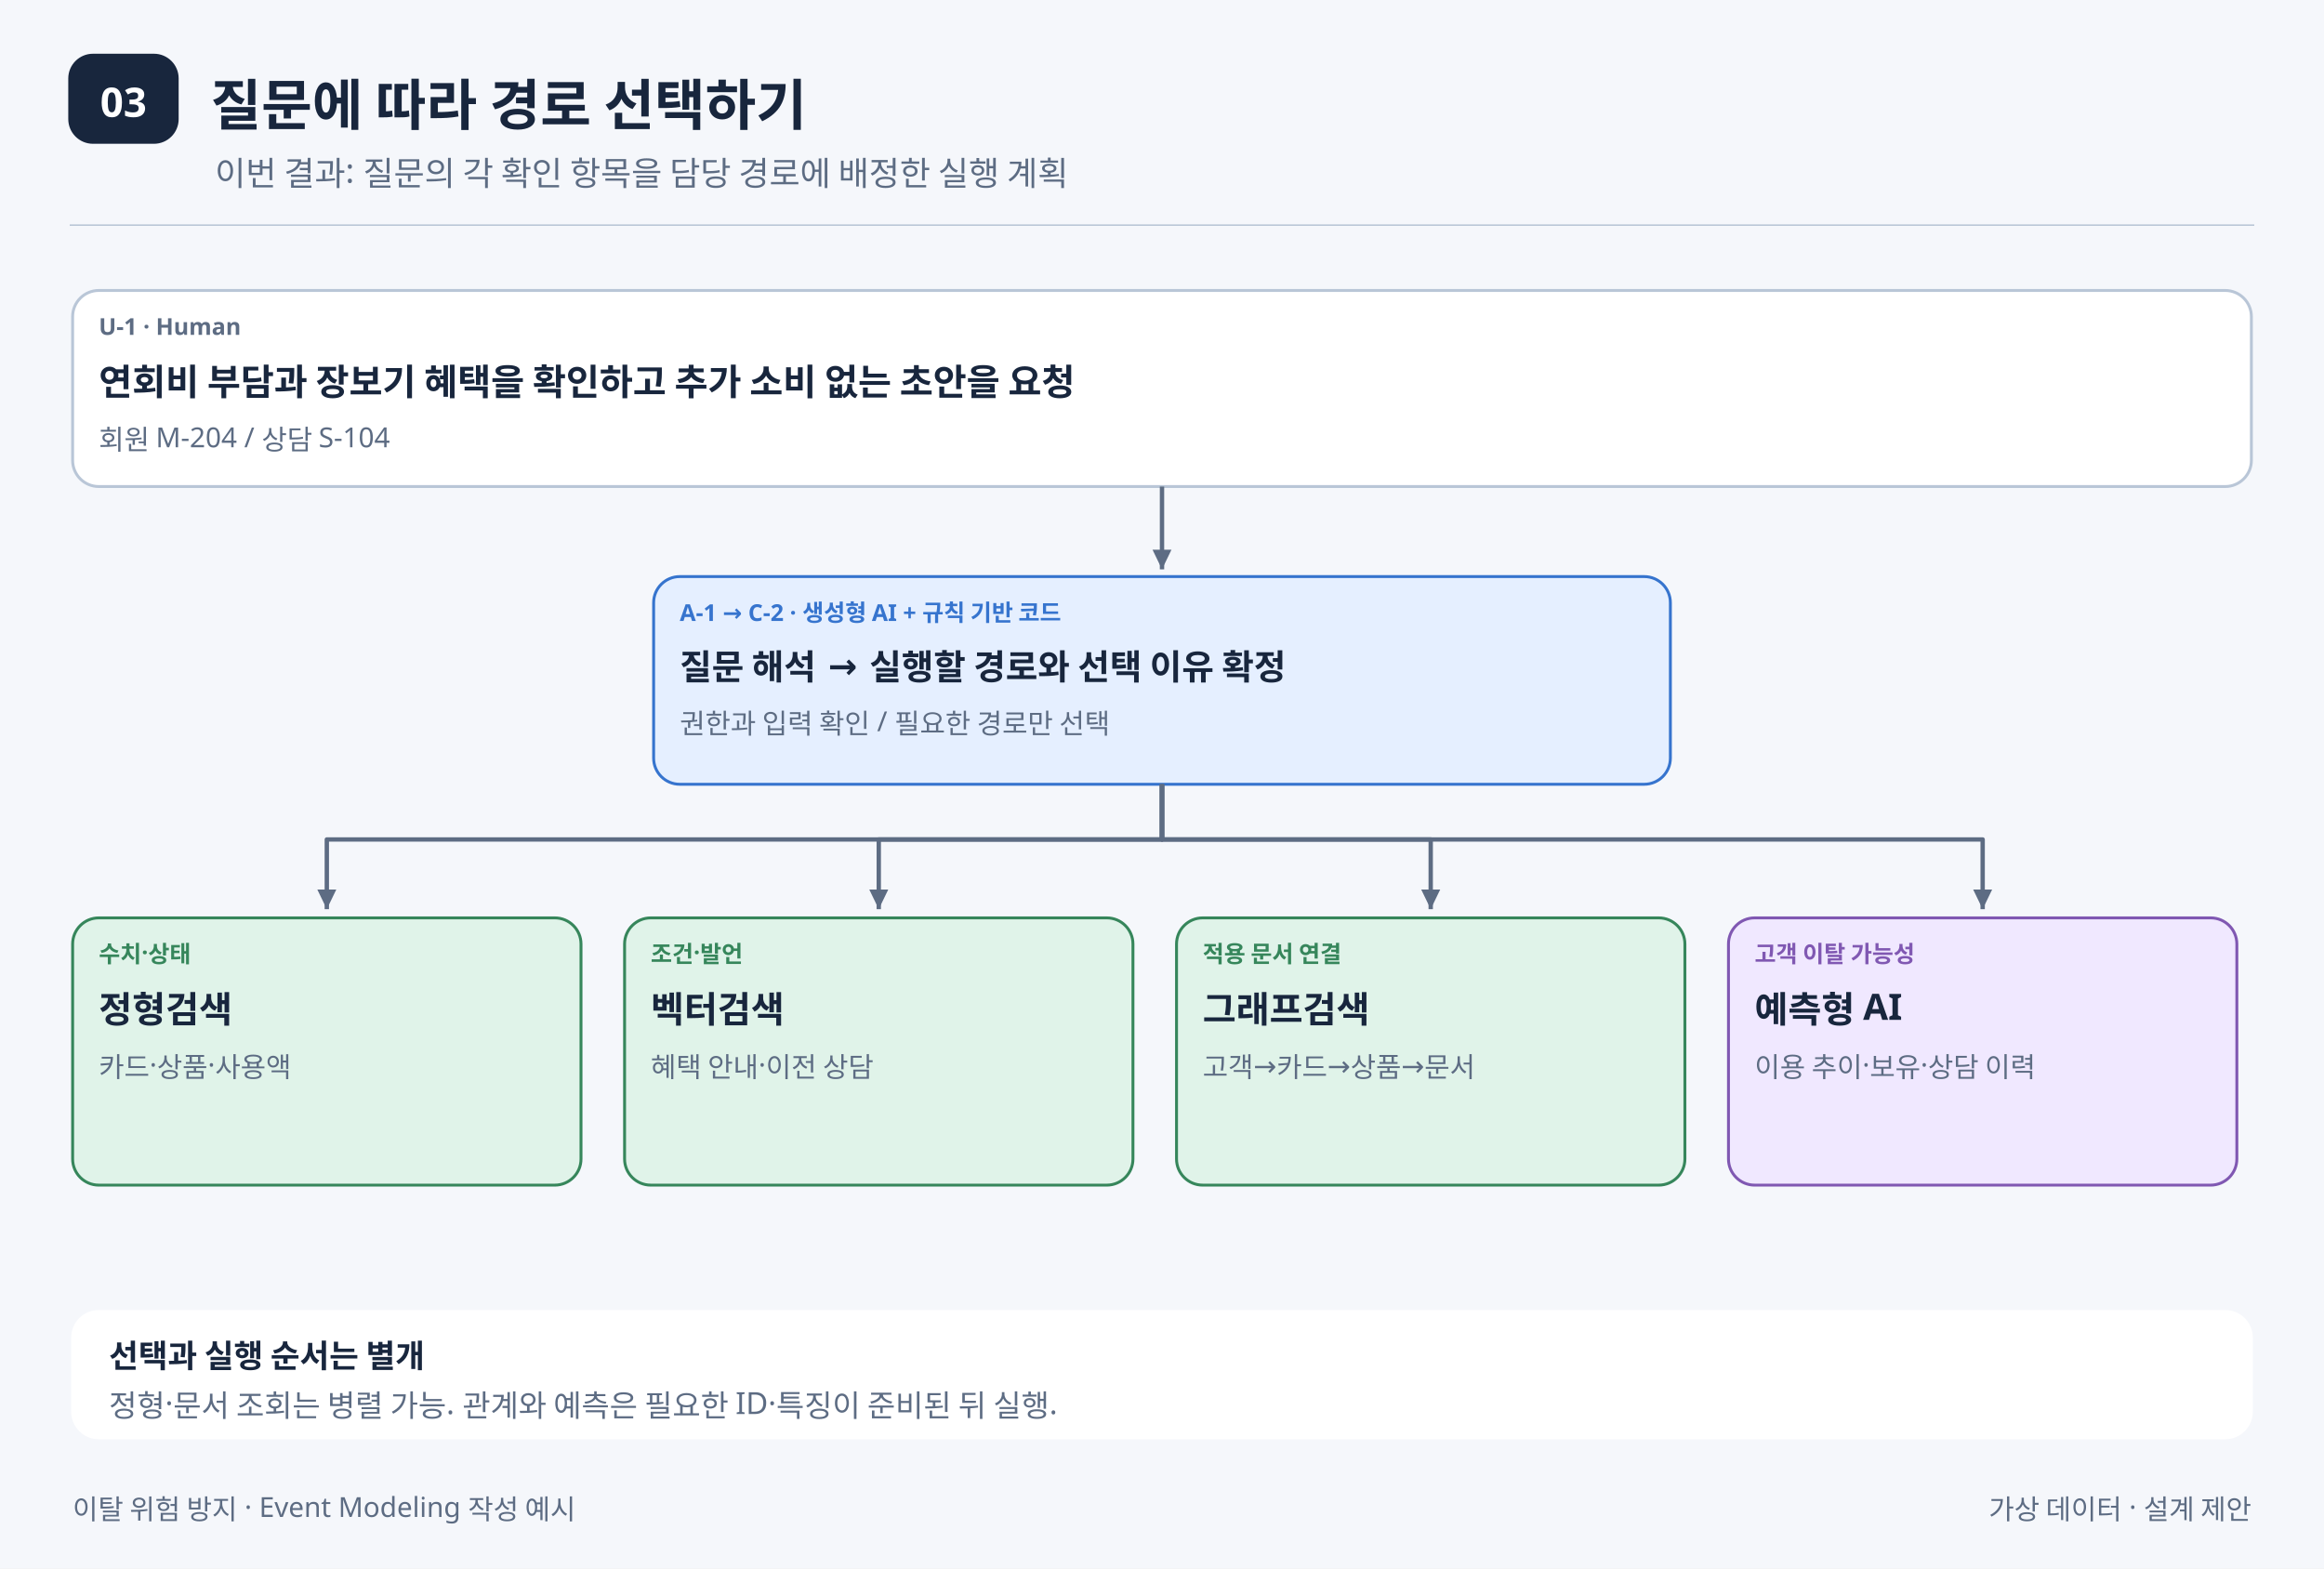
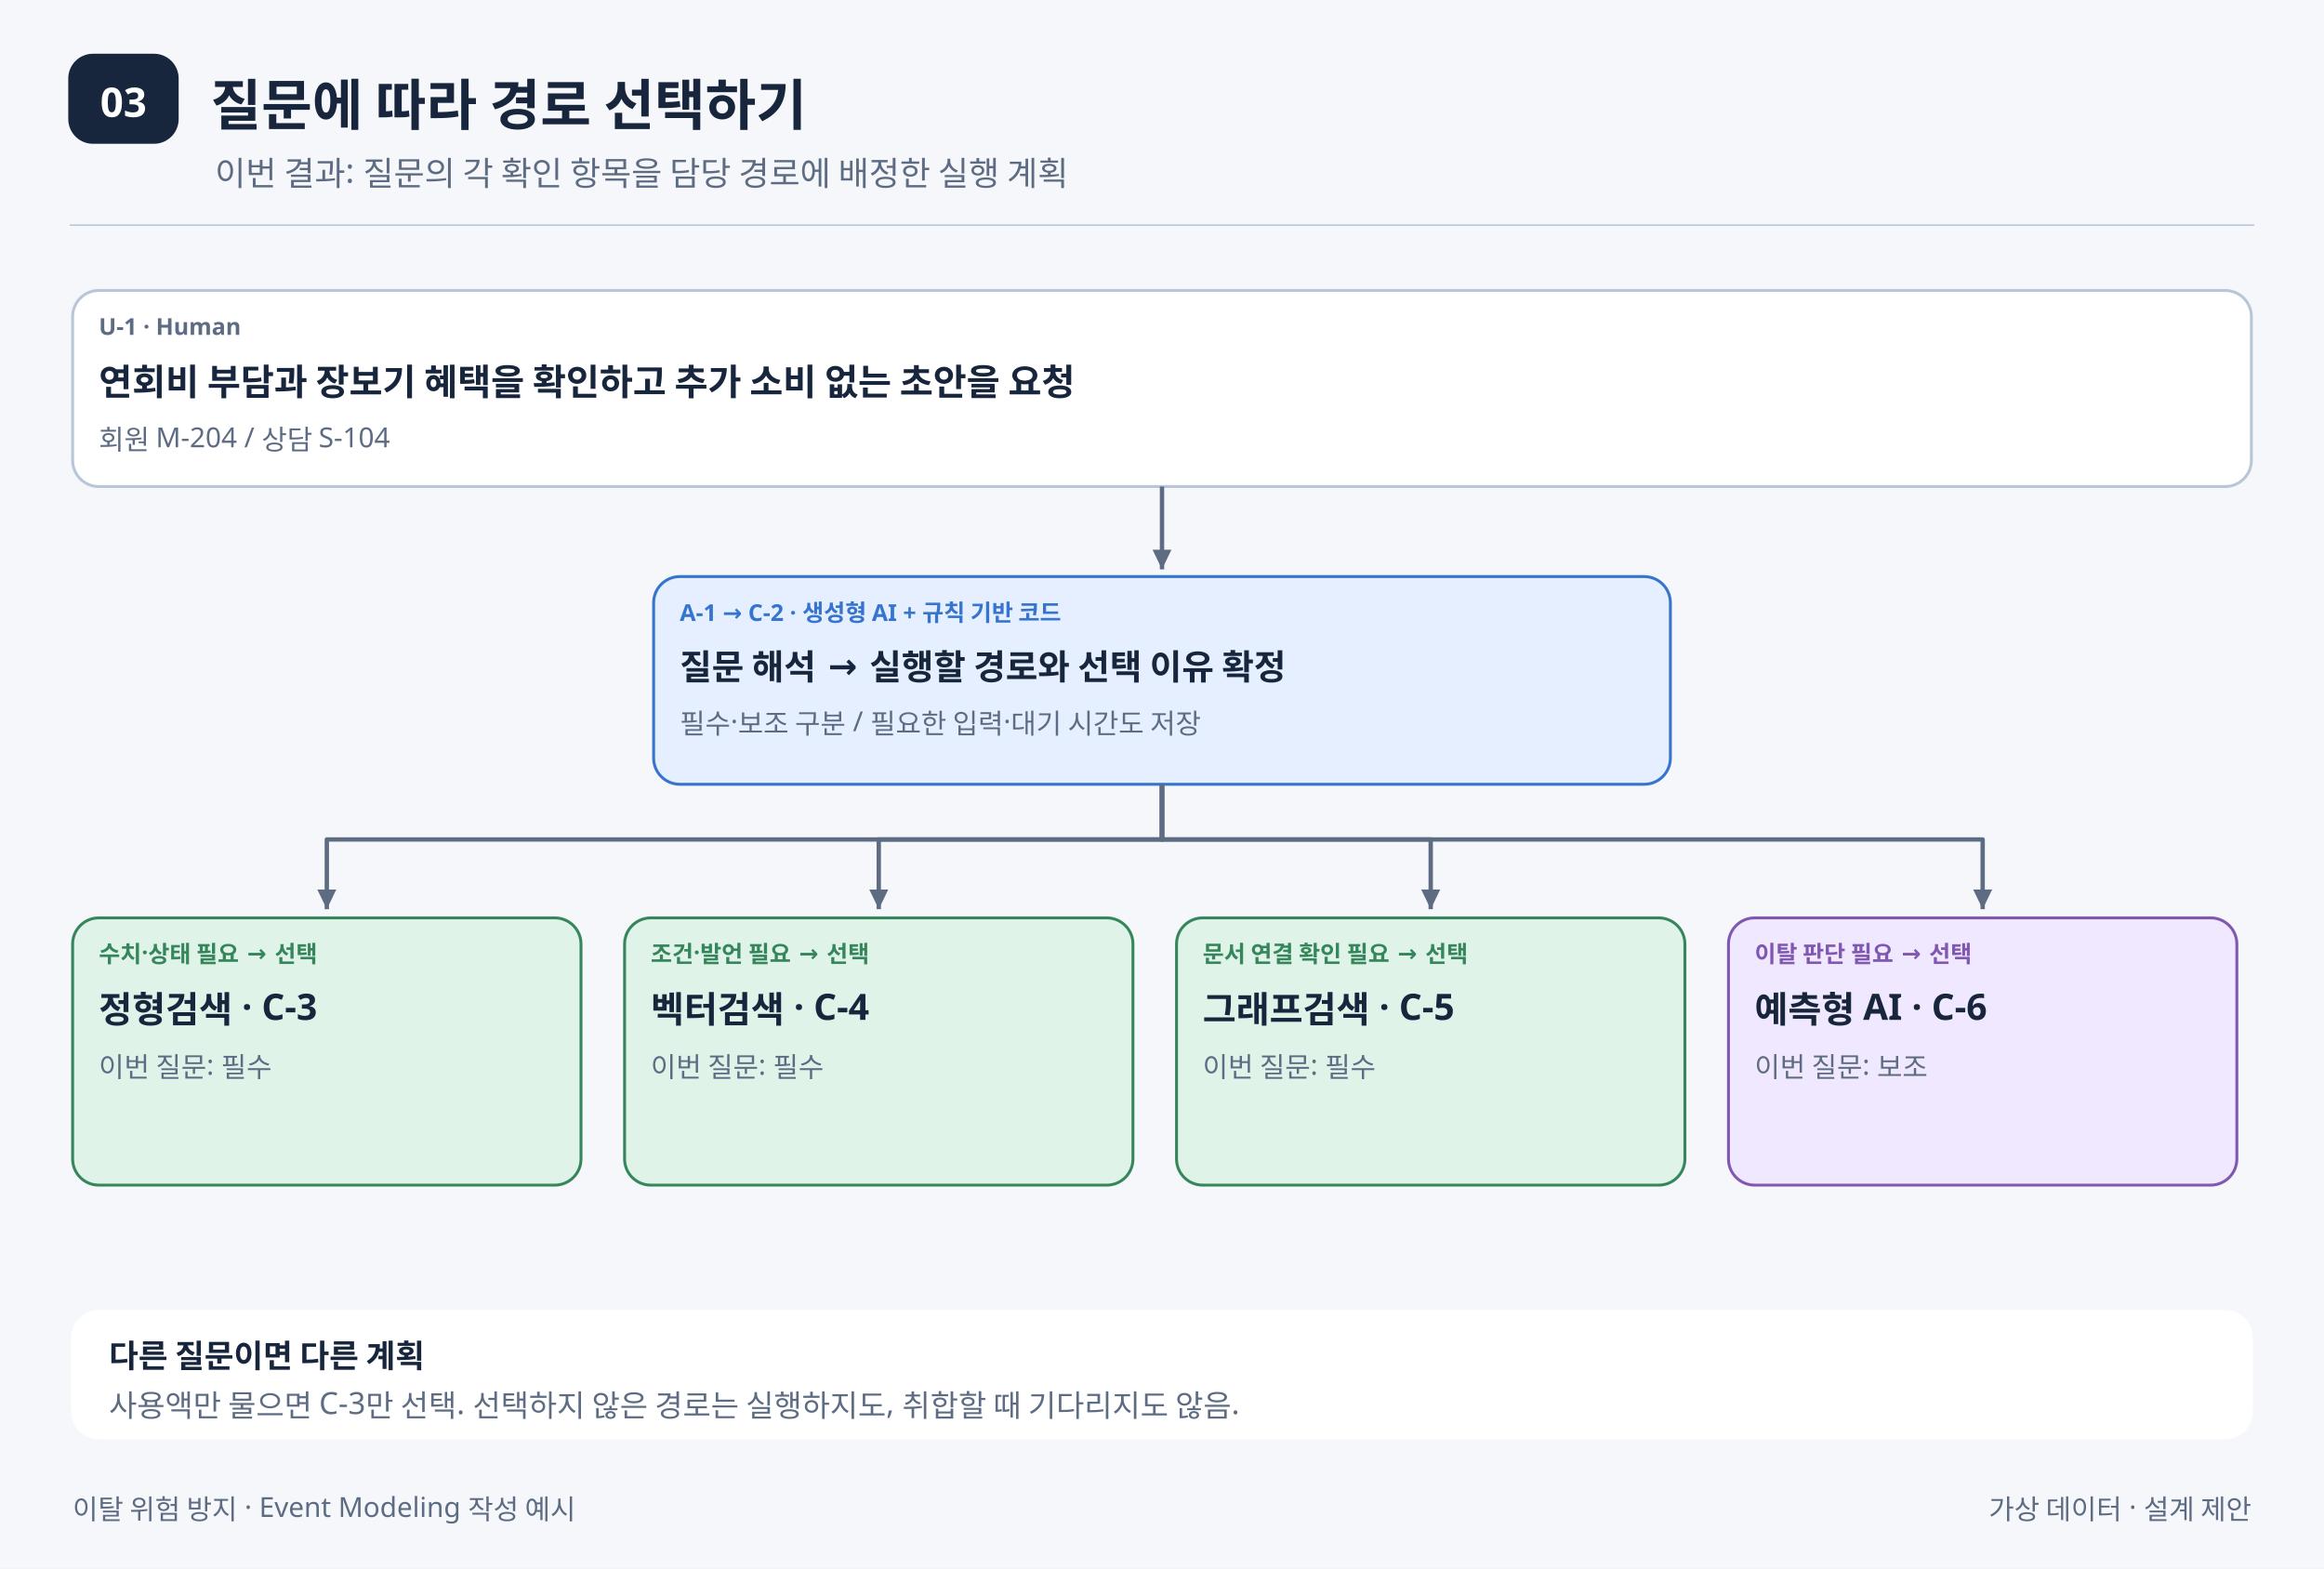
<svg xmlns="http://www.w3.org/2000/svg" width="1600" height="1080" viewBox="0 0 1600 1080">
  <rect width="1600" height="1080" fill="#F5F7FB" />
  <rect x="48" y="38" width="74" height="60" rx="16" fill="#18263D" stroke="#18263D" stroke-width="2" />
  <text x="85" y="80.48" text-anchor="middle" font-family="Malgun Gothic, sans-serif" font-size="28" font-weight="700" fill="#FFFFFF">03</text>
  <text x="145" y="86.08" text-anchor="start" font-family="Malgun Gothic, sans-serif" font-size="38" font-weight="700" fill="#18263D">질문에 따라 경로 선택하기</text>
  <text x="148" y="127.68" text-anchor="start" font-family="Malgun Gothic, sans-serif" font-size="23" font-weight="400" fill="#5D6C83">이번 결과: 질문의 각 확인 항목을 담당 경로에 배정한 실행 계획</text>
  <polyline points="48,155 1552,155" fill="none" stroke="#B9C6D7" stroke-width="1" stroke-dasharray="none" stroke-linejoin="round" />
  <text x="50" y="1046.04" text-anchor="start" font-family="Malgun Gothic, sans-serif" font-size="19" font-weight="400" fill="#5D6C83">이탈 위험 방지 · Event Modeling 작성 예시</text>
  <text x="1550" y="1046.04" text-anchor="end" font-family="Malgun Gothic, sans-serif" font-size="19" font-weight="400" fill="#5D6C83">가상 데이터 · 설계 제안</text>
  <rect x="50" y="200" width="1500" height="135" rx="18" fill="#FFFFFF" stroke="#B9C6D7" stroke-width="2" />
  <text x="68" y="230.56" text-anchor="start" font-family="Malgun Gothic, sans-serif" font-size="16" font-weight="700" fill="#5D6C83">U-1 · Human</text>
  <text x="68" y="272.0" text-anchor="start" font-family="Malgun Gothic, sans-serif" font-size="25" font-weight="700" fill="#18263D">연회비 부담과 장보기 혜택을 확인하고 추가 소비 없는 초안을 요청</text>
  <text x="68" y="309.54" text-anchor="start" font-family="Malgun Gothic, sans-serif" font-size="19" font-weight="400" fill="#5D6C83">회원 M-204 / 상담 S-104</text>
  <rect x="450" y="397" width="700" height="143" rx="18" fill="#E5EFFF" stroke="#3674CE" stroke-width="2" />
  <text x="468" y="427.56" text-anchor="start" font-family="Malgun Gothic, sans-serif" font-size="16" font-weight="700" fill="#3674CE">A-1 → C-2 · 생성형 AI + 규칙 기반 코드</text>
  <text x="468" y="467.84" text-anchor="start" font-family="Malgun Gothic, sans-serif" font-size="24" font-weight="700" fill="#18263D">질문 해석 → 실행할 경로와 선택 이유 확정</text>
-   <text x="468" y="505.04" text-anchor="start" font-family="Malgun Gothic, sans-serif" font-size="19" font-weight="400" fill="#5D6C83">권한과 입력 확인 / 필요한 경로만 선택</text>
+   <text x="468" y="505.04" text-anchor="start" font-family="Malgun Gothic, sans-serif" font-size="19" font-weight="400" fill="#5D6C83">필수·보조 구분 / 필요한 입력·대기 시간도 저장</text>
  <polyline points="800,335 800,392" fill="none" stroke="#5D6C83" stroke-width="3" stroke-dasharray="none" stroke-linejoin="round" />
  <polygon points="800,392 793.476,378.493 806.524,378.493" fill="#5D6C83" />
  <polyline points="800,540 800,578 225,578 225,626" fill="none" stroke="#5D6C83" stroke-width="3" stroke-dasharray="none" stroke-linejoin="round" />
  <polygon points="225,626 218.476,612.493 231.524,612.493" fill="#5D6C83" />
  <rect x="50" y="632" width="350" height="184" rx="18" fill="#E0F3E9" stroke="#36865B" stroke-width="2" />
-   <text x="68" y="662.56" text-anchor="start" font-family="Malgun Gothic, sans-serif" font-size="16" font-weight="700" fill="#36865B">수치·상태</text>
-   <text x="68" y="704.0" text-anchor="start" font-family="Malgun Gothic, sans-serif" font-size="25" font-weight="700" fill="#18263D">정형검색</text>
-   <text x="68" y="741.54" text-anchor="start" font-family="Malgun Gothic, sans-serif" font-size="19" font-weight="400" fill="#5D6C83">카드·상품·사용액</text>
+   <text x="68" y="662.56" text-anchor="start" font-family="Malgun Gothic, sans-serif" font-size="16" font-weight="700" fill="#36865B">수치·상태 필요 → 선택</text>
+   <text x="68" y="704.0" text-anchor="start" font-family="Malgun Gothic, sans-serif" font-size="25" font-weight="700" fill="#18263D">정형검색 · C-3</text>
+   <text x="68" y="741.54" text-anchor="start" font-family="Malgun Gothic, sans-serif" font-size="19" font-weight="400" fill="#5D6C83">이번 질문: 필수</text>
  <polyline points="800,540 800,578 605,578 605,626" fill="none" stroke="#5D6C83" stroke-width="3" stroke-dasharray="none" stroke-linejoin="round" />
  <polygon points="605,626 598.476,612.493 611.524,612.493" fill="#5D6C83" />
  <rect x="430" y="632" width="350" height="184" rx="18" fill="#E0F3E9" stroke="#36865B" stroke-width="2" />
-   <text x="448" y="662.56" text-anchor="start" font-family="Malgun Gothic, sans-serif" font-size="16" font-weight="700" fill="#36865B">조건·발언</text>
-   <text x="448" y="704.0" text-anchor="start" font-family="Malgun Gothic, sans-serif" font-size="25" font-weight="700" fill="#18263D">벡터검색</text>
-   <text x="448" y="741.54" text-anchor="start" font-family="Malgun Gothic, sans-serif" font-size="19" font-weight="400" fill="#5D6C83">혜택 안내·이전 상담</text>
+   <text x="448" y="662.56" text-anchor="start" font-family="Malgun Gothic, sans-serif" font-size="16" font-weight="700" fill="#36865B">조건·발언 필요 → 선택</text>
+   <text x="448" y="704.0" text-anchor="start" font-family="Malgun Gothic, sans-serif" font-size="25" font-weight="700" fill="#18263D">벡터검색 · C-4</text>
+   <text x="448" y="741.54" text-anchor="start" font-family="Malgun Gothic, sans-serif" font-size="19" font-weight="400" fill="#5D6C83">이번 질문: 필수</text>
  <polyline points="800,540 800,578 985,578 985,626" fill="none" stroke="#5D6C83" stroke-width="3" stroke-dasharray="none" stroke-linejoin="round" />
  <polygon points="985,626 978.476,612.493 991.524,612.493" fill="#5D6C83" />
  <rect x="810" y="632" width="350" height="184" rx="18" fill="#E0F3E9" stroke="#36865B" stroke-width="2" />
-   <text x="828" y="662.56" text-anchor="start" font-family="Malgun Gothic, sans-serif" font-size="16" font-weight="700" fill="#36865B">적용 문서 연결</text>
-   <text x="828" y="704.0" text-anchor="start" font-family="Malgun Gothic, sans-serif" font-size="25" font-weight="700" fill="#18263D">그래프검색</text>
-   <text x="828" y="741.54" text-anchor="start" font-family="Malgun Gothic, sans-serif" font-size="19" font-weight="400" fill="#5D6C83">고객→카드→상품→문서</text>
+   <text x="828" y="662.56" text-anchor="start" font-family="Malgun Gothic, sans-serif" font-size="16" font-weight="700" fill="#36865B">문서 연결 확인 필요 → 선택</text>
+   <text x="828" y="704.0" text-anchor="start" font-family="Malgun Gothic, sans-serif" font-size="25" font-weight="700" fill="#18263D">그래프검색 · C-5</text>
+   <text x="828" y="741.54" text-anchor="start" font-family="Malgun Gothic, sans-serif" font-size="19" font-weight="400" fill="#5D6C83">이번 질문: 필수</text>
  <polyline points="800,540 800,578 1365,578 1365,626" fill="none" stroke="#5D6C83" stroke-width="3" stroke-dasharray="none" stroke-linejoin="round" />
  <polygon points="1365,626 1358.476,612.493 1371.524,612.493" fill="#5D6C83" />
  <rect x="1190" y="632" width="350" height="184" rx="18" fill="#F0E8FF" stroke="#8058B2" stroke-width="2" />
-   <text x="1208" y="662.56" text-anchor="start" font-family="Malgun Gothic, sans-serif" font-size="16" font-weight="700" fill="#8058B2">고객 이탈 가능성</text>
-   <text x="1208" y="704.0" text-anchor="start" font-family="Malgun Gothic, sans-serif" font-size="25" font-weight="700" fill="#18263D">예측형 AI</text>
-   <text x="1208" y="741.54" text-anchor="start" font-family="Malgun Gothic, sans-serif" font-size="19" font-weight="400" fill="#5D6C83">이용 추이·보유·상담 이력</text>
+   <text x="1208" y="662.56" text-anchor="start" font-family="Malgun Gothic, sans-serif" font-size="16" font-weight="700" fill="#8058B2">이탈 판단 필요 → 선택</text>
+   <text x="1208" y="704.0" text-anchor="start" font-family="Malgun Gothic, sans-serif" font-size="25" font-weight="700" fill="#18263D">예측형 AI · C-6</text>
+   <text x="1208" y="741.54" text-anchor="start" font-family="Malgun Gothic, sans-serif" font-size="19" font-weight="400" fill="#5D6C83">이번 질문: 보조</text>
  <rect x="50" y="903" width="1500" height="87" rx="18" fill="#FFFFFF" stroke="#FFFFFF" stroke-width="2" />
-   <text x="75" y="941.52" text-anchor="start" font-family="Malgun Gothic, sans-serif" font-size="22" font-weight="700" fill="#18263D">선택과 실행 순서는 별개</text>
-   <text x="75" y="975.36" text-anchor="start" font-family="Malgun Gothic, sans-serif" font-size="21" font-weight="400" fill="#5D6C83">정형·문서 조회는 병렬 가능. 관계와 예측은 필요한 ID·특징이 준비된 뒤 실행.</text>
+   <text x="75" y="941.52" text-anchor="start" font-family="Malgun Gothic, sans-serif" font-size="22" font-weight="700" fill="#18263D">다른 질문이면 다른 계획</text>
+   <text x="75" y="975.36" text-anchor="start" font-family="Malgun Gothic, sans-serif" font-size="21" font-weight="400" fill="#5D6C83">사용액만 물으면 C-3만 선택. 선택하지 않은 경로는 실행하지도, 취합할 때 기다리지도 않음.</text>
</svg>
